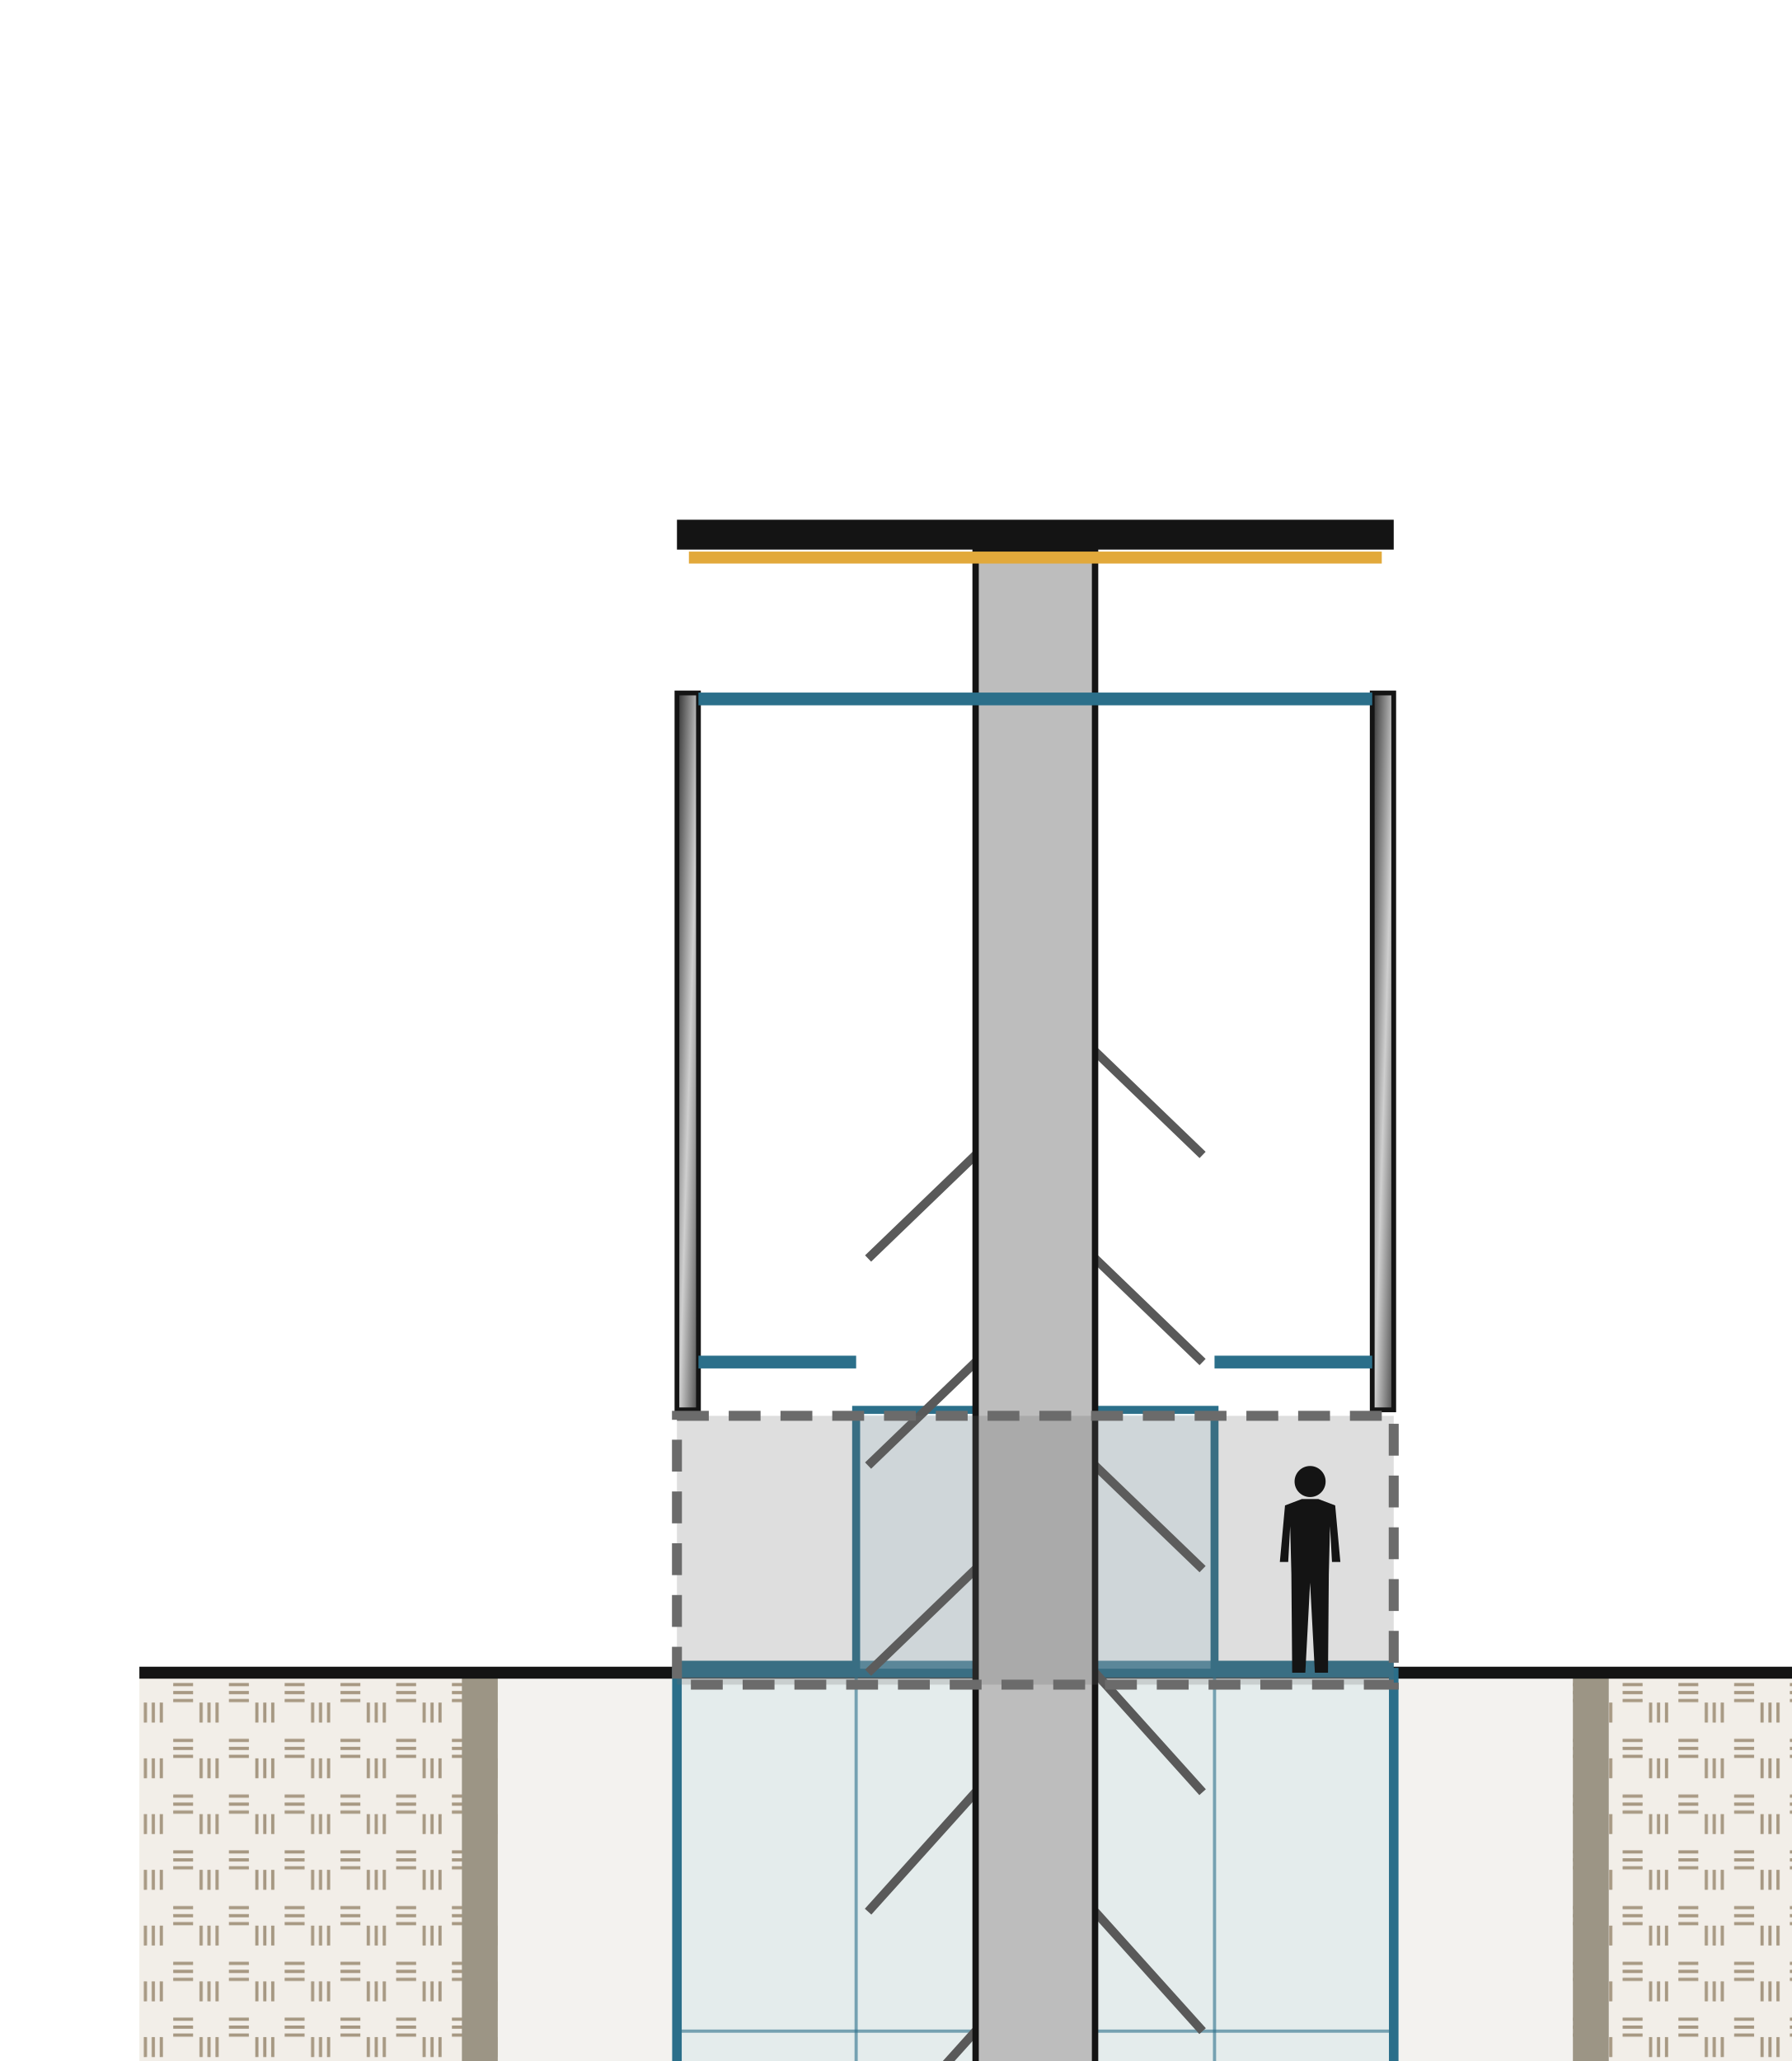
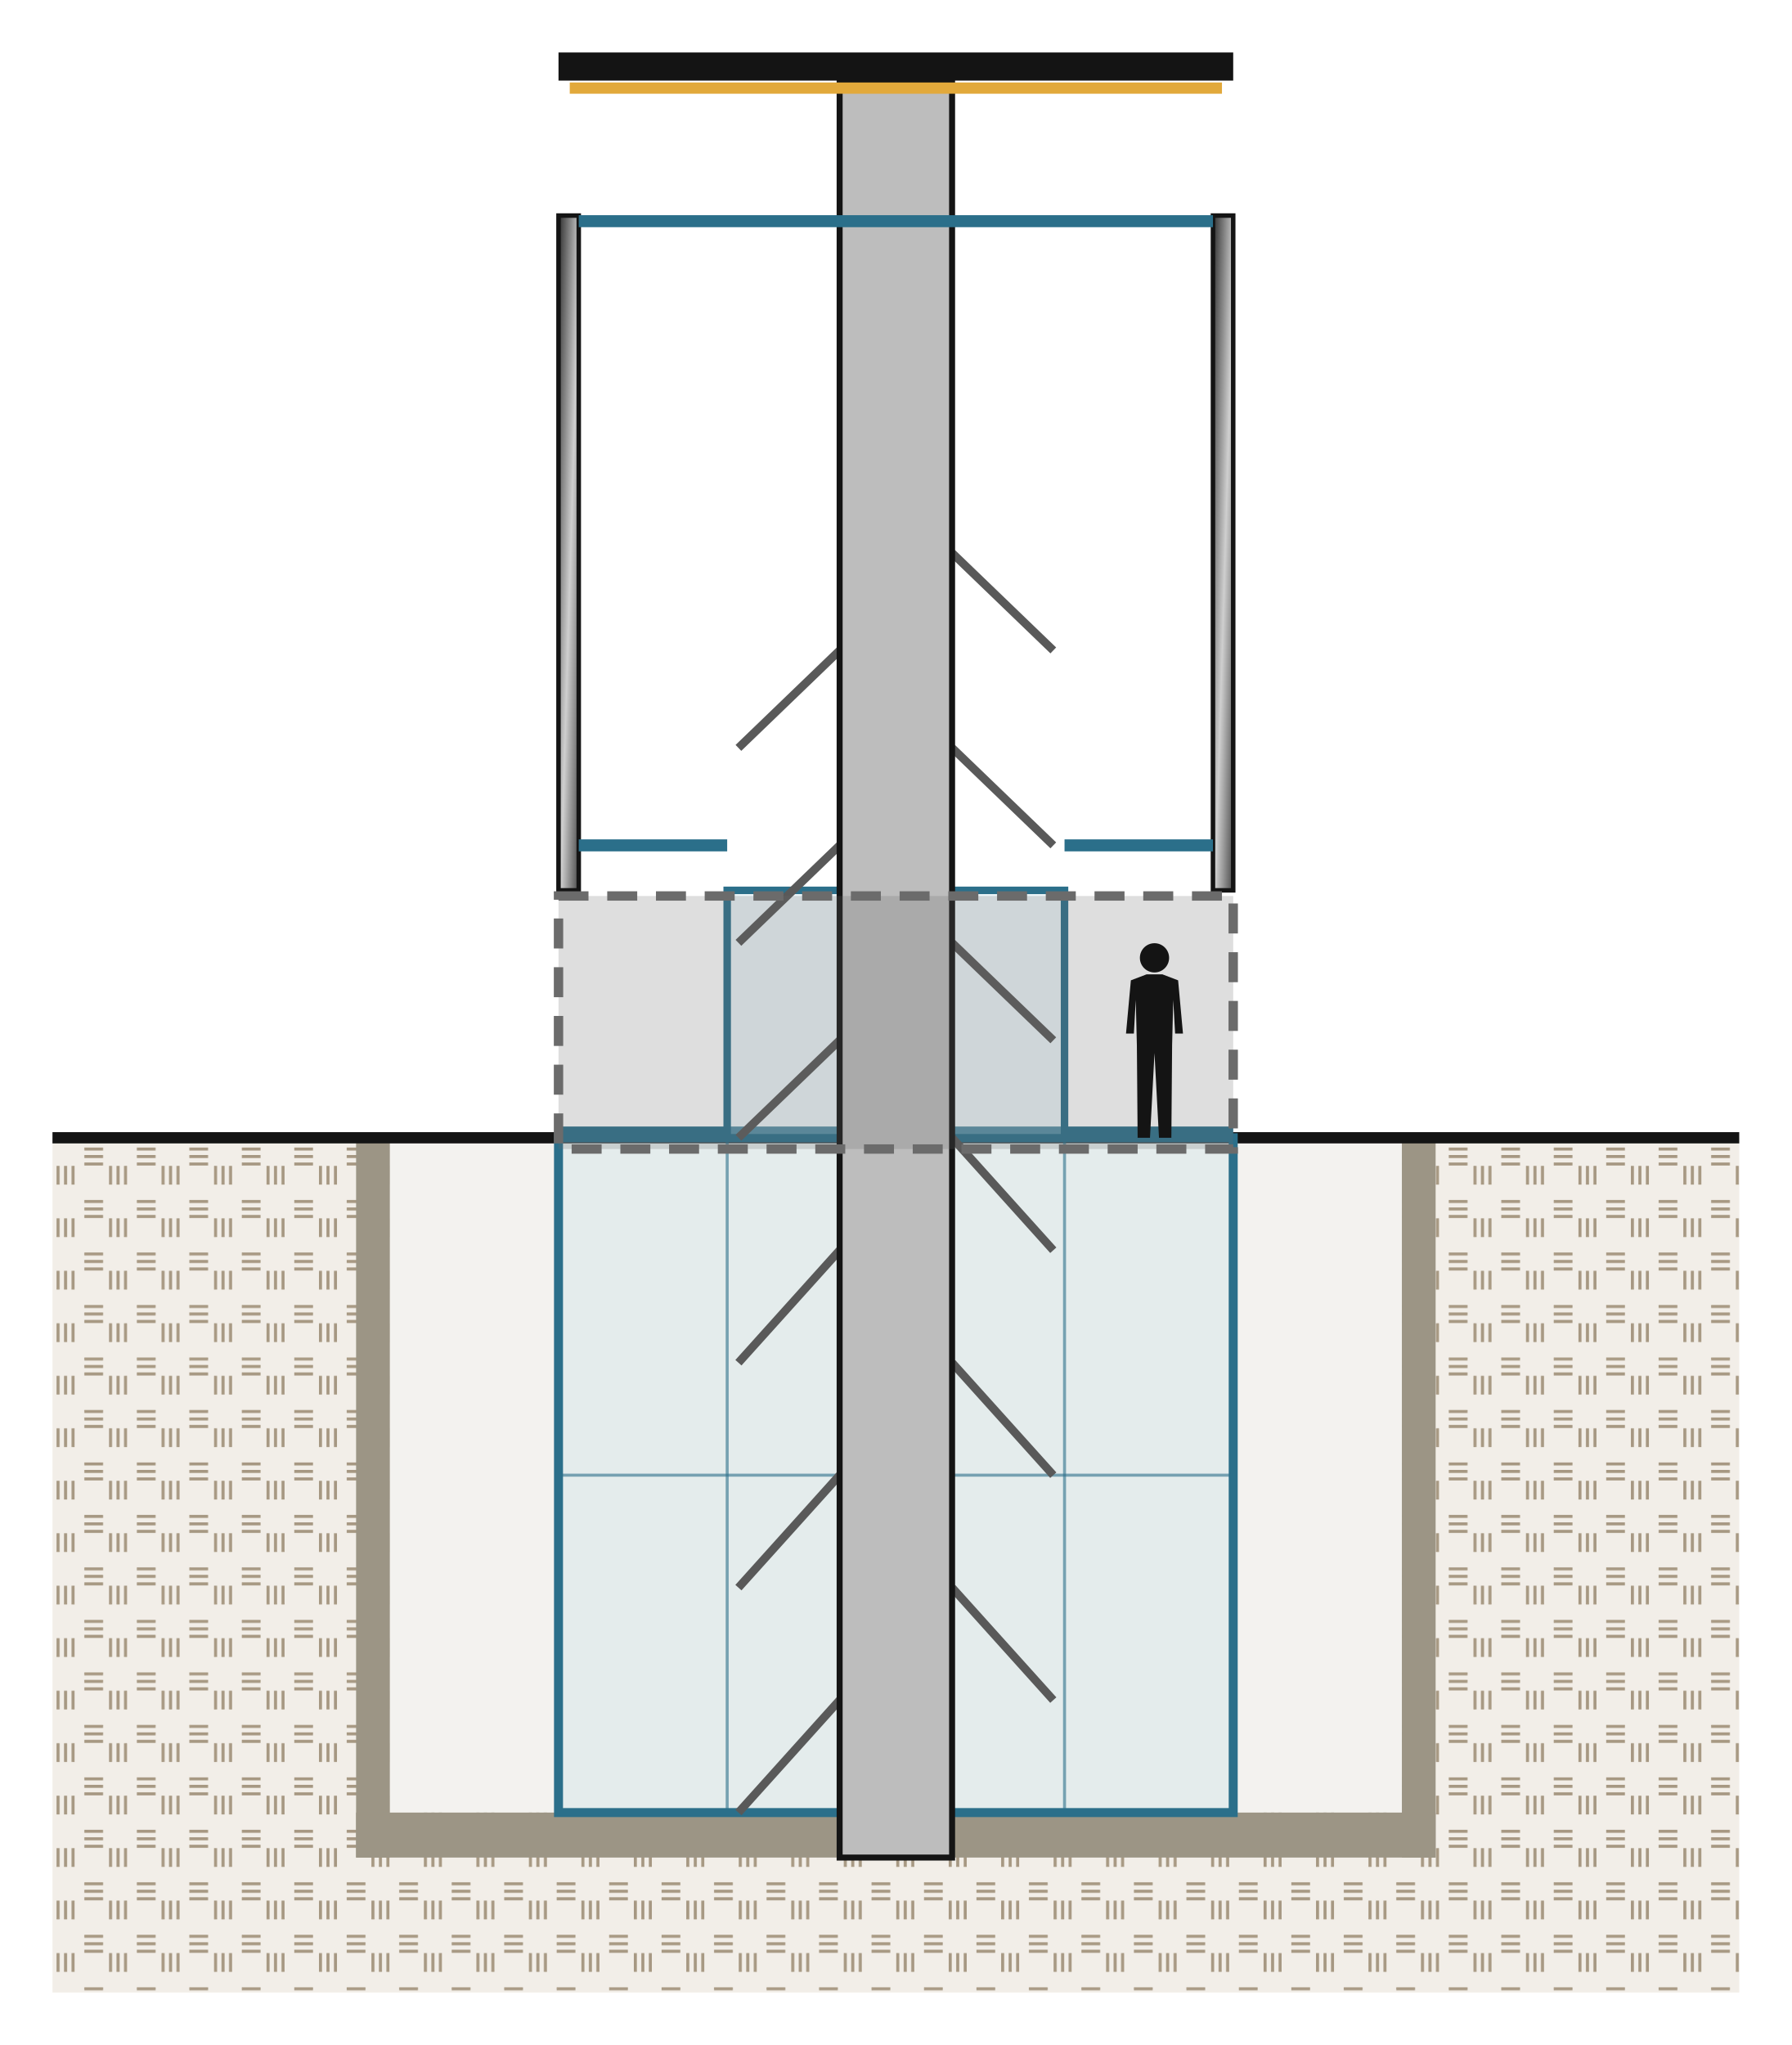
- <svg xmlns="http://www.w3.org/2000/svg" font-family="Noto Sans CJK KR, Noto Sans KR, sans-serif">
+ <svg xmlns="http://www.w3.org/2000/svg" viewBox="21.0 116.5 478.0 545.5" preserveAspectRatio="xMidYMid meet" font-family="Noto Sans CJK KR, Noto Sans KR, sans-serif">
  <defs>
    <pattern id="earthp" width="14" height="14" patternUnits="userSpaceOnUse">
      <path d="M1.5 3h5M1.5 5h5M1.5 7h5M8.5 7.5v5M10.5 7.5v5M12.5 7.5v5" stroke="#8a7a62" stroke-width="0.8" />
    </pattern>
    <linearGradient id="mA" x1="0" y1="0" x2="1" y2="1">
      <stop offset="0" stop-color="#2E2E2E" />
      <stop offset="0.55" stop-color="#CFCFCF" />
      <stop offset="1" stop-color="#4A4A4A" />
    </linearGradient>
    <linearGradient id="mB" x1="1" y1="0" x2="0" y2="1">
      <stop offset="0" stop-color="#4A4A4A" />
      <stop offset="0.4" stop-color="#A0A0A0" />
      <stop offset="1" stop-color="#2A2A2A" />
    </linearGradient>
    <linearGradient id="mC" x1="0" y1="0" x2="1" y2="1">
      <stop offset="0" stop-color="#7A7A7A" />
      <stop offset="0.5" stop-color="#BDBDBD" />
      <stop offset="1" stop-color="#6A6A6A" />
    </linearGradient>
    <linearGradient id="beam" x1="0" y1="0" x2="0" y2="1">
      <stop offset="0" stop-color="#F2C45A" stop-opacity="0.75" />
      <stop offset="1" stop-color="#F2C45A" stop-opacity="0.08" />
    </linearGradient>
    <linearGradient id="beam2" x1="0" y1="0" x2="0" y2="1">
      <stop offset="0" stop-color="#F2C45A" stop-opacity="0.45" />
      <stop offset="1" stop-color="#F2C45A" stop-opacity="0.04" />
    </linearGradient>
    <radialGradient id="glow" cx="0.5" cy="0.5" r="0.5">
      <stop offset="0" stop-color="#F2C45A" stop-opacity="0.55" />
      <stop offset="1" stop-color="#F2C45A" stop-opacity="0" />
    </radialGradient>
  </defs>
  <rect x="35.0" y="420" width="450" height="228.0" fill="url(#earthp)" />
  <rect x="35.0" y="420" width="450" height="228.0" fill="#D9CFBC" opacity="0.35" />
  <rect x="125.0" y="420" width="270" height="180" fill="#F3F2EF" />
  <rect x="116.0" y="420" width="9.0" height="192.0" fill="#9C9585" />
  <rect x="395.0" y="420" width="9.0" height="192.0" fill="#9C9585" />
  <rect x="116.0" y="600" width="288.0" height="12.0" fill="#9C9585" />
  <line x1="35.0" y1="420" x2="485.0" y2="420" stroke="#141414" stroke-width="3" />
  <rect x="170" y="420" width="180" height="180" fill="#BFDCE6" fill-opacity="0.28" stroke="#2b6f8a" stroke-width="2.4" />
  <line x1="215.0" y1="420" x2="215.0" y2="600" stroke="#2b6f8a" stroke-width="0.8" opacity="0.6" />
  <line x1="260" y1="420" x2="260" y2="600" stroke="#2b6f8a" stroke-width="0.8" opacity="0.6" />
  <line x1="305.0" y1="420" x2="305.0" y2="600" stroke="#2b6f8a" stroke-width="0.8" opacity="0.6" />
  <line x1="170" y1="510" x2="350" y2="510" stroke="#2b6f8a" stroke-width="0.8" opacity="0.6" />
  <line x1="170" y1="418.5" x2="350" y2="418.5" stroke="#2b6f8a" stroke-width="3" />
  <rect x="215.0" y="354.0" width="90" height="66.0" fill="#BFDCE6" fill-opacity="0.3" stroke="#2b6f8a" stroke-width="2" />
  <line x1="218.0" y1="600.0" x2="245.0" y2="570.0" stroke="#595959" stroke-width="2.2" />
  <line x1="302.0" y1="570.0" x2="275.0" y2="540.0" stroke="#595959" stroke-width="2.2" />
  <line x1="218.0" y1="540.0" x2="245.0" y2="510.0" stroke="#595959" stroke-width="2.2" />
  <line x1="302.0" y1="510.0" x2="275.0" y2="480.0" stroke="#595959" stroke-width="2.2" />
  <line x1="218.0" y1="480.0" x2="245.0" y2="450.0" stroke="#595959" stroke-width="2.2" />
  <line x1="302.0" y1="450.0" x2="275.0" y2="420.0" stroke="#595959" stroke-width="2.2" />
  <line x1="218.0" y1="420.0" x2="245.0" y2="394.0" stroke="#595959" stroke-width="2.2" />
  <line x1="302.0" y1="394.0" x2="275.0" y2="368.0" stroke="#595959" stroke-width="2.2" />
  <line x1="218.0" y1="368.0" x2="245.0" y2="342.0" stroke="#595959" stroke-width="2.2" />
  <line x1="302.0" y1="342.0" x2="275.0" y2="316.0" stroke="#595959" stroke-width="2.2" />
  <line x1="218.0" y1="316.0" x2="245.0" y2="290.0" stroke="#595959" stroke-width="2.2" />
  <line x1="302.0" y1="290.0" x2="275.0" y2="264.0" stroke="#595959" stroke-width="2.2" />
  <rect x="245.0" y="138.0" width="30" height="474.0" fill="#BDBDBD" stroke="#141414" stroke-width="1.6" />
  <rect x="170" y="174" width="5.4" height="180" fill="url(#mA)" stroke="#141414" stroke-width="1.2" />
  <rect x="344.6" y="174" width="5.4" height="180" fill="url(#mA)" stroke="#141414" stroke-width="1.2" />
  <line x1="175.4" y1="342.0" x2="215.0" y2="342.0" stroke="#2b6f8a" stroke-width="3.2" />
  <line x1="305.0" y1="342.0" x2="344.6" y2="342.0" stroke="#2b6f8a" stroke-width="3.2" />
  <line x1="175.4" y1="175.5" x2="344.6" y2="175.5" stroke="#2b6f8a" stroke-width="3.2" />
  <rect x="170" y="130.5" width="180" height="7.5" fill="#141414" />
  <line x1="173.0" y1="140.0" x2="347.0" y2="140.0" stroke="#E2A93B" stroke-width="3" />
  <rect x="170.0" y="355.5" width="180.0" height="67.5" fill="#6B6B6B" fill-opacity="0.22" stroke="#6B6B6B" stroke-width="2.5" stroke-dasharray="8 5" />
  <polygon points="326.9,376.4 322.7,378.0 321.4,392.2 323.5,392.2 324.0,383.2 324.3,395.3 324.5,420.0 327.8,420.0 329.0,397.4 330.2,420.0 333.5,420.0 333.7,395.3 334.0,383.2 334.5,392.2 336.6,392.2 335.3,378.0 331.1,376.4" fill="#141414" />
  <circle cx="329.0" cy="372.0" r="3.9" fill="#141414" />
</svg>
